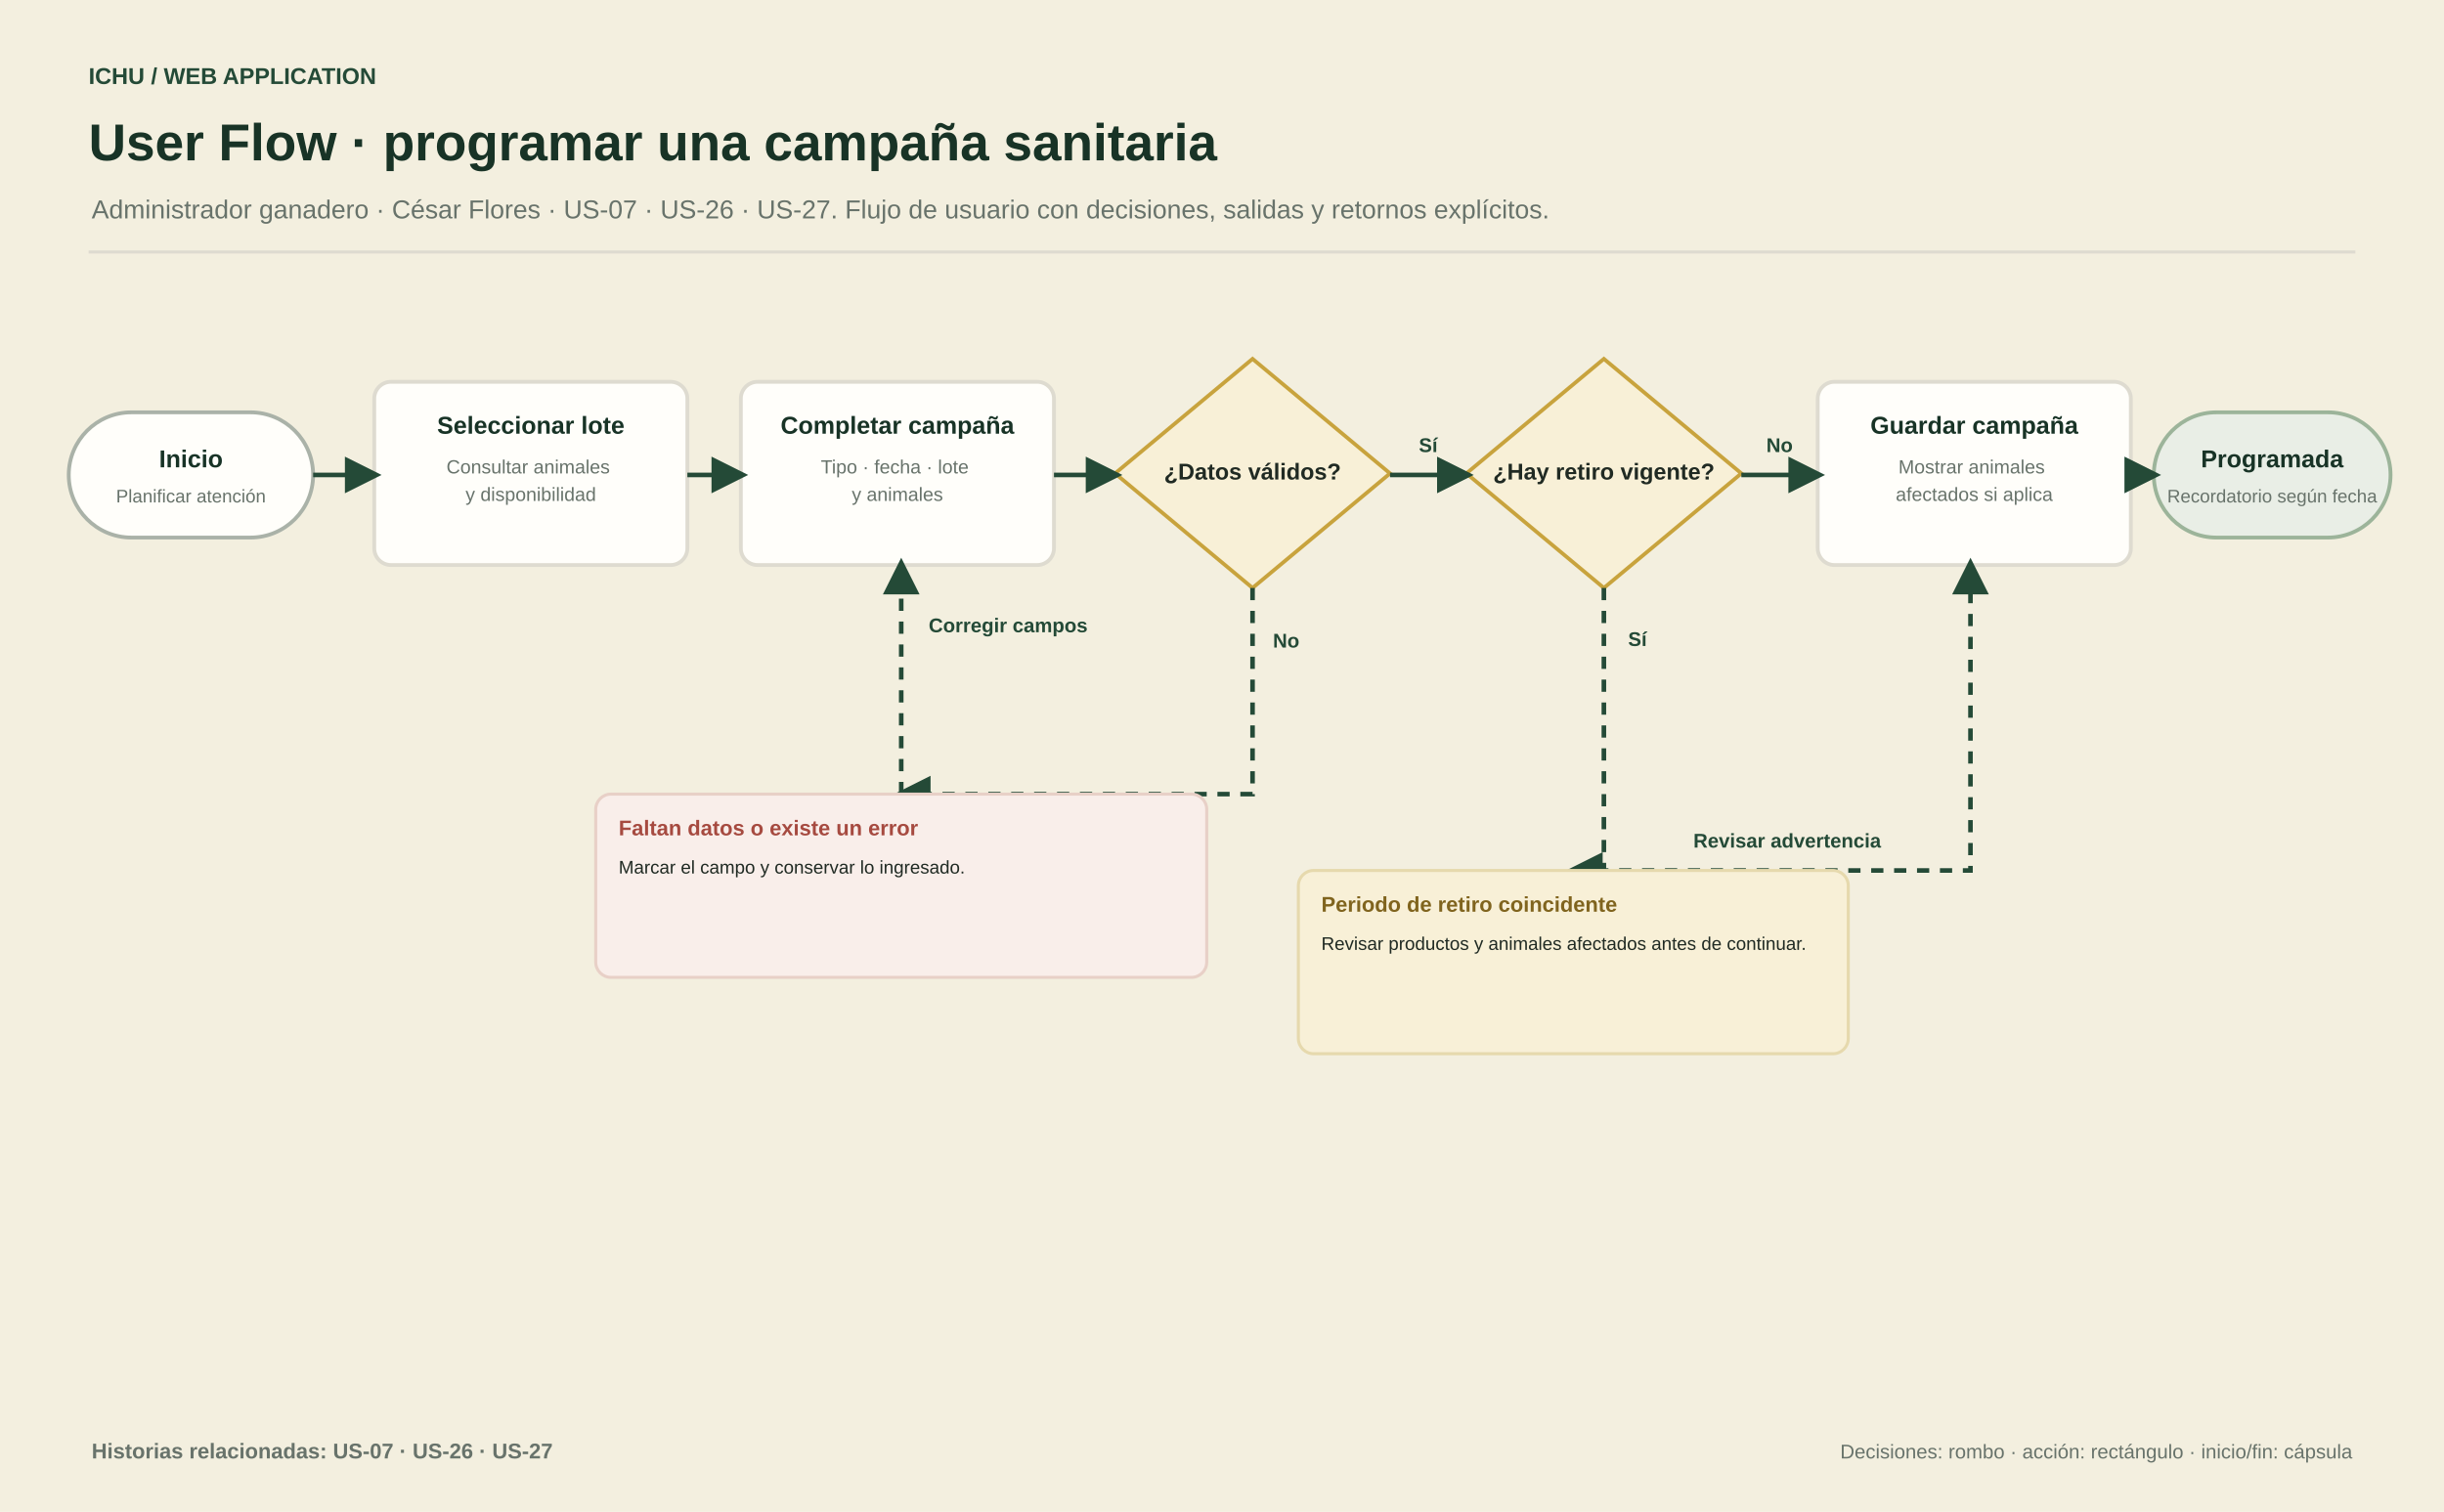
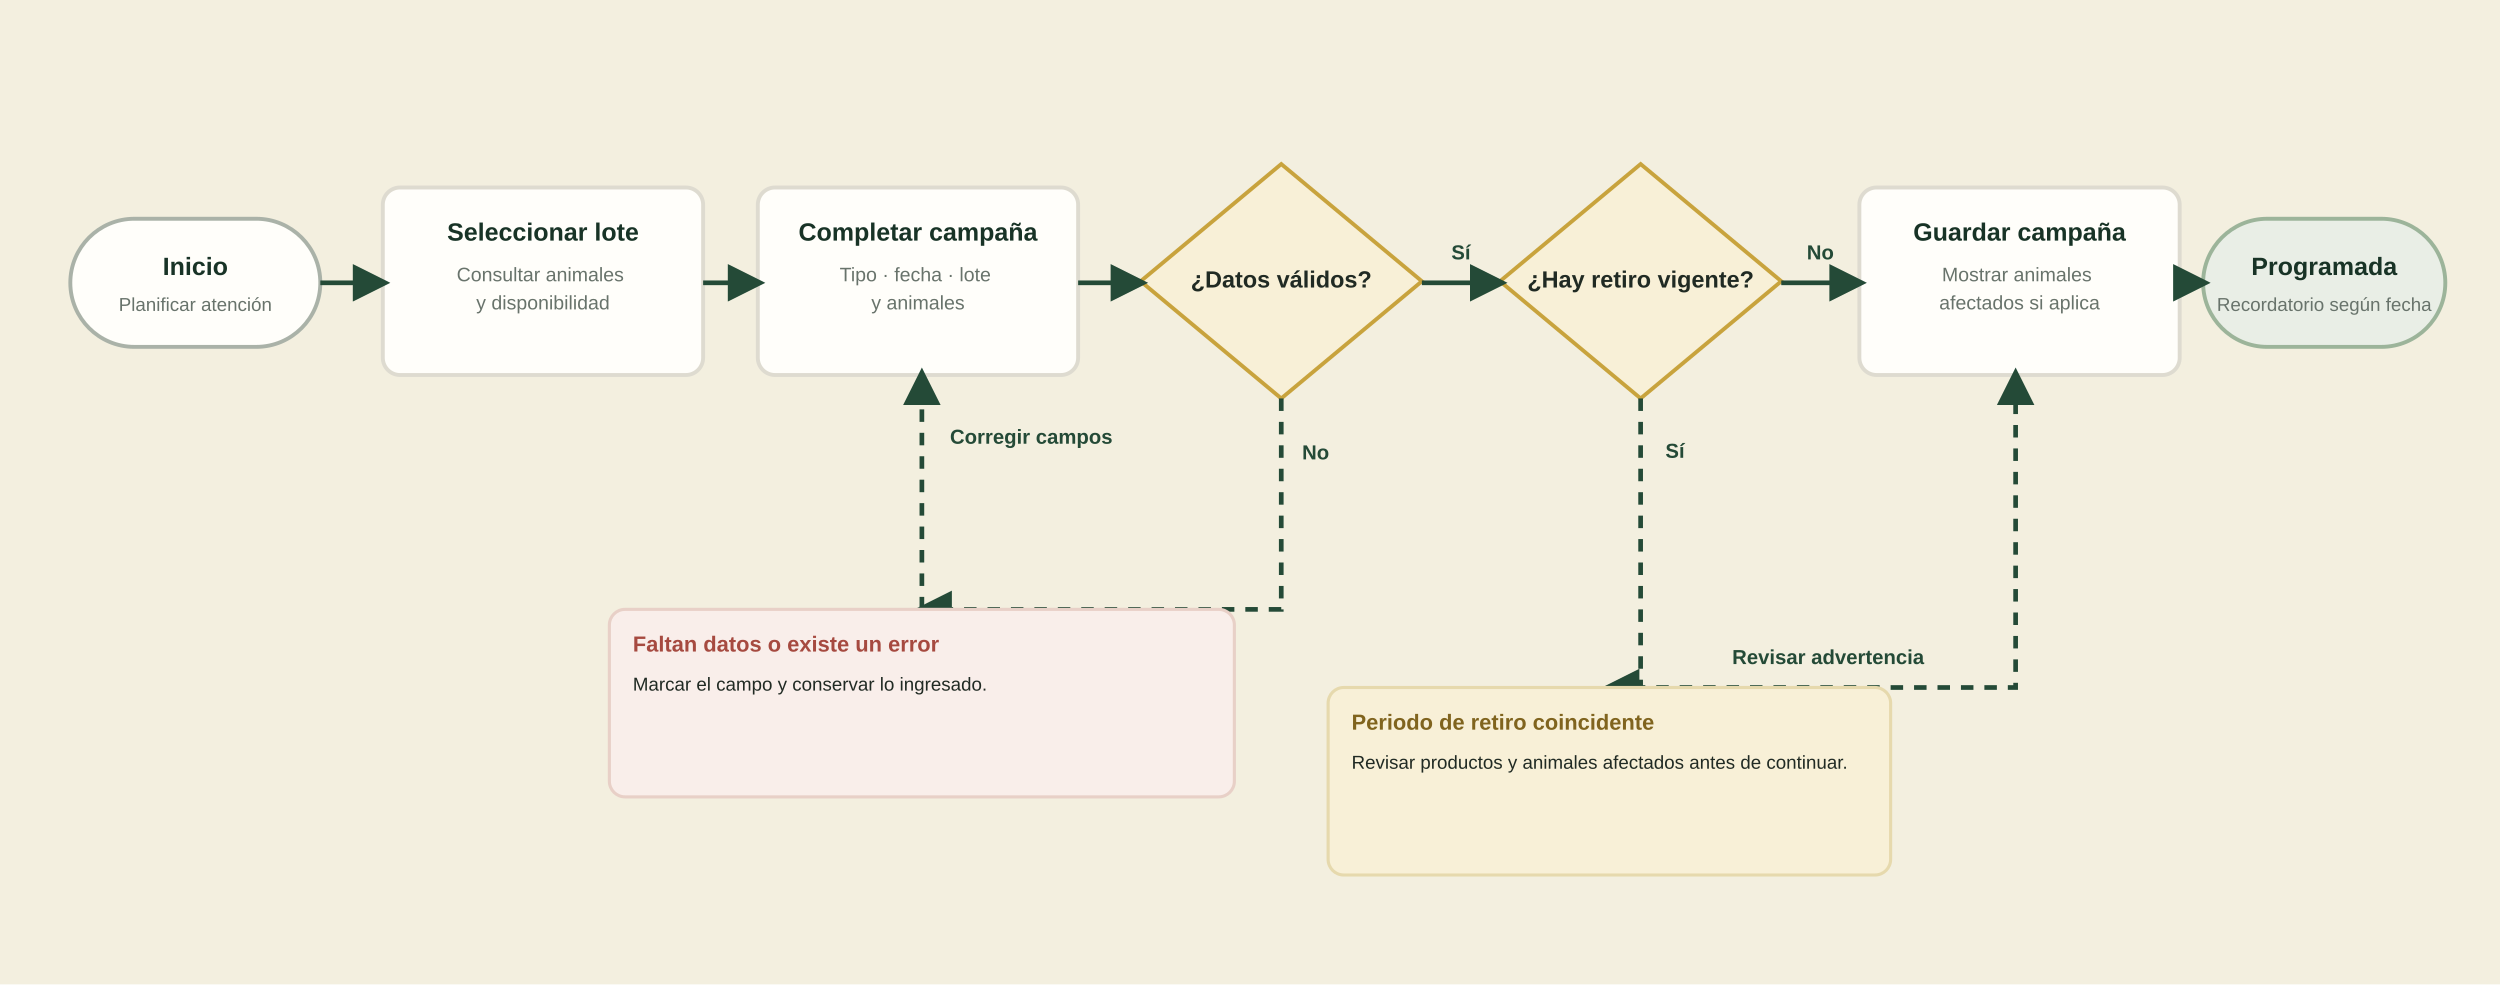
- <svg xmlns="http://www.w3.org/2000/svg" width="1600" height="990" viewBox="0 0 1600 990" role="img" aria-labelledby="title desc">
+ <svg xmlns="http://www.w3.org/2000/svg" width="1600" height="630" viewBox="0 0 1600 630" role="img" aria-labelledby="title desc">
  <defs>
    <marker id="arrow" viewBox="0 0 10 10" refX="8" refY="5" markerWidth="8" markerHeight="8" orient="auto-start-reverse">
      <path d="M 0 0 L 10 5 L 0 10 z" fill="#244a37" />
    </marker>
    <marker id="arrow-muted" viewBox="0 0 10 10" refX="8" refY="5" markerWidth="8" markerHeight="8" orient="auto-start-reverse">
      <path d="M 0 0 L 10 5 L 0 10 z" fill="#68736b" />
    </marker>
  </defs>
-   <rect width="1600" height="990" fill="#f3efdf" />
-   <text x="58" y="55" text-anchor="start" font-family="Arial, sans-serif" font-size="15" font-weight="700" fill="#244a37">ICHU  /  WEB APPLICATION</text>
-   <text x="58" y="105" text-anchor="start" font-family="Arial, sans-serif" font-size="34" font-weight="700" fill="#183326">User Flow · programar una campaña sanitaria</text>
-   <text x="60" y="143" text-anchor="start" font-family="Arial, sans-serif" font-size="17" font-weight="400" fill="#68736b">Administrador ganadero · César Flores · US-07 · US-26 · US-27. Flujo de usuario con decisiones, salidas y retornos explícitos.</text>
-   <line x1="58" y1="165" x2="1542" y2="165" stroke="#dedbd0" stroke-width="2" />
-   <rect x="45" y="270" width="160" height="82" rx="41" fill="#fffefa" stroke="#aab2a8" stroke-width="2.5" />
-   <text x="125" y="306" text-anchor="middle" font-family="Arial, sans-serif" font-size="16" font-weight="700" fill="#183326">Inicio</text>
-   <text x="125" y="329" text-anchor="middle" font-family="Arial, sans-serif" font-size="12" font-weight="400" fill="#68736b">
-     <tspan x="125" dy="0">Planificar atención</tspan>
-   </text>
-   <rect x="245" y="250" width="205" height="120" rx="11" fill="#fffefa" stroke="#dedbd0" stroke-width="2.5" />
-   <text x="347.5" y="284" text-anchor="middle" font-family="Arial, sans-serif" font-size="16" font-weight="700" fill="#183326">Seleccionar lote</text>
-   <text x="347.5" y="310" text-anchor="middle" font-family="Arial, sans-serif" font-size="12.5" font-weight="400" fill="#68736b">
-     <tspan x="347.5" dy="0">Consultar animales</tspan>
-     <tspan x="347.5" dy="18">y disponibilidad</tspan>
-   </text>
-   <rect x="485" y="250" width="205" height="120" rx="11" fill="#fffefa" stroke="#dedbd0" stroke-width="2.5" />
-   <text x="587.5" y="284" text-anchor="middle" font-family="Arial, sans-serif" font-size="16" font-weight="700" fill="#183326">Completar campaña</text>
-   <text x="587.5" y="310" text-anchor="middle" font-family="Arial, sans-serif" font-size="12.5" font-weight="400" fill="#68736b">
-     <tspan x="587.5" dy="0">Tipo · fecha · lote</tspan>
-     <tspan x="587.5" dy="18">y animales</tspan>
-   </text>
-   <polygon points="820,235 910,310 820,385 730,310" fill="#f8f0d7" stroke="#c8a33d" stroke-width="2.5" />
-   <text x="820" y="314" text-anchor="middle" font-family="Arial, sans-serif" font-size="15" font-weight="700" fill="#202a23">
-     <tspan x="820" dy="0">¿Datos válidos?</tspan>
-   </text>
-   <polygon points="1050,235 1140,310 1050,385 960,310" fill="#f8f0d7" stroke="#c8a33d" stroke-width="2.5" />
-   <text x="1050" y="314" text-anchor="middle" font-family="Arial, sans-serif" font-size="15" font-weight="700" fill="#202a23">
-     <tspan x="1050" dy="0">¿Hay retiro vigente?</tspan>
-   </text>
-   <rect x="1190" y="250" width="205" height="120" rx="11" fill="#fffefa" stroke="#dedbd0" stroke-width="2.5" />
-   <text x="1292.5" y="284" text-anchor="middle" font-family="Arial, sans-serif" font-size="16" font-weight="700" fill="#183326">Guardar campaña</text>
-   <text x="1292.5" y="310" text-anchor="middle" font-family="Arial, sans-serif" font-size="12.5" font-weight="400" fill="#68736b">
-     <tspan x="1292.5" dy="0">Mostrar animales</tspan>
-     <tspan x="1292.5" dy="18">afectados si aplica</tspan>
-   </text>
-   <rect x="1410" y="270" width="155" height="82" rx="41" fill="#e9eee6" stroke="#9cb49a" stroke-width="2.5" />
-   <text x="1487.5" y="306" text-anchor="middle" font-family="Arial, sans-serif" font-size="16" font-weight="700" fill="#183326">Programada</text>
-   <text x="1487.5" y="329" text-anchor="middle" font-family="Arial, sans-serif" font-size="12" font-weight="400" fill="#68736b">
-     <tspan x="1487.5" dy="0">Recordatorio según fecha</tspan>
-   </text>
-   <path d="M 205 311 H 245" fill="none" stroke="#244a37" stroke-width="3" marker-end="url(#arrow)" />
-   <path d="M 450 311 H 485" fill="none" stroke="#244a37" stroke-width="3" marker-end="url(#arrow)" />
-   <path d="M 690 311 H 730" fill="none" stroke="#244a37" stroke-width="3" marker-end="url(#arrow)" />
-   <path d="M 910 311 H 960" fill="none" stroke="#244a37" stroke-width="3" marker-end="url(#arrow)" />
-   <text x="935" y="296" text-anchor="middle" font-family="Arial, sans-serif" font-size="13" font-weight="700" fill="#244a37">Sí</text>
-   <path d="M 1140 311 H 1190" fill="none" stroke="#244a37" stroke-width="3" marker-end="url(#arrow)" />
-   <text x="1165" y="296" text-anchor="middle" font-family="Arial, sans-serif" font-size="13" font-weight="700" fill="#244a37">No</text>
-   <path d="M 1395 311 H 1410" fill="none" stroke="#244a37" stroke-width="3" marker-end="url(#arrow)" />
-   <path d="M 820 385 V 520 H 590" fill="none" stroke="#244a37" stroke-width="3" stroke-dasharray="8 7" marker-end="url(#arrow)" />
-   <text x="842" y="424" text-anchor="middle" font-family="Arial, sans-serif" font-size="13" font-weight="700" fill="#244a37">No</text>
-   <path d="M 1050 385 V 570 H 1030" fill="none" stroke="#244a37" stroke-width="3" stroke-dasharray="8 7" marker-end="url(#arrow)" />
-   <text x="1072" y="423" text-anchor="middle" font-family="Arial, sans-serif" font-size="13" font-weight="700" fill="#244a37">Sí</text>
-   <path d="M 1030 570 H 1290 V 370" fill="none" stroke="#244a37" stroke-width="3" stroke-dasharray="8 7" marker-end="url(#arrow)" />
-   <text x="1170" y="555" text-anchor="middle" font-family="Arial, sans-serif" font-size="13" font-weight="700" fill="#244a37">Revisar advertencia</text>
-   <path d="M 590 520 V 420 H 590 V 370" fill="none" stroke="#244a37" stroke-width="3" stroke-dasharray="8 7" marker-end="url(#arrow)" />
-   <text x="660" y="414" text-anchor="middle" font-family="Arial, sans-serif" font-size="13" font-weight="700" fill="#244a37">Corregir campos</text>
-   <rect x="390" y="520" width="400" height="120" rx="10" fill="#f9eeea" stroke="#e8d0c7" stroke-width="2" />
-   <text x="405" y="547" text-anchor="start" font-family="Arial, sans-serif" font-size="14" font-weight="700" fill="#a64a40">Faltan datos o existe un error</text>
-   <text x="405" y="572" text-anchor="start" font-family="Arial, sans-serif" font-size="12" font-weight="400" fill="#202a23">
-     <tspan x="405" dy="0">Marcar el campo y conservar lo ingresado.</tspan>
-   </text>
-   <rect x="850" y="570" width="360" height="120" rx="10" fill="#f8f0d7" stroke="#e6d9ad" stroke-width="2" />
-   <text x="865" y="597" text-anchor="start" font-family="Arial, sans-serif" font-size="14" font-weight="700" fill="#80641e">Periodo de retiro coincidente</text>
-   <text x="865" y="622" text-anchor="start" font-family="Arial, sans-serif" font-size="12" font-weight="400" fill="#202a23">
-     <tspan x="865" dy="0">Revisar productos y animales afectados antes de continuar.</tspan>
-   </text>
-   <text x="60" y="955" text-anchor="start" font-family="Arial, sans-serif" font-size="14" font-weight="600" fill="#68736b">Historias relacionadas: US-07 · US-26 · US-27</text>
-   <text x="1540" y="955" text-anchor="end" font-family="Arial, sans-serif" font-size="13" font-weight="400" fill="#68736b">Decisiones: rombo · acción: rectángulo · inicio/fin: cápsula</text>
+   <rect width="1600" height="630" fill="#f3efdf" />
+   <g transform="translate(0 -130)">
+     <rect x="45" y="270" width="160" height="82" rx="41" fill="#fffefa" stroke="#aab2a8" stroke-width="2.5" />
+     <text x="125" y="306" text-anchor="middle" font-family="Arial, sans-serif" font-size="16" font-weight="700" fill="#183326">Inicio</text>
+     <text x="125" y="329" text-anchor="middle" font-family="Arial, sans-serif" font-size="12" font-weight="400" fill="#68736b">
+       <tspan x="125" dy="0">Planificar atención</tspan>
+     </text>
+     <rect x="245" y="250" width="205" height="120" rx="11" fill="#fffefa" stroke="#dedbd0" stroke-width="2.5" />
+     <text x="347.5" y="284" text-anchor="middle" font-family="Arial, sans-serif" font-size="16" font-weight="700" fill="#183326">Seleccionar lote</text>
+     <text x="347.5" y="310" text-anchor="middle" font-family="Arial, sans-serif" font-size="12.5" font-weight="400" fill="#68736b">
+       <tspan x="347.5" dy="0">Consultar animales</tspan>
+       <tspan x="347.5" dy="18">y disponibilidad</tspan>
+     </text>
+     <rect x="485" y="250" width="205" height="120" rx="11" fill="#fffefa" stroke="#dedbd0" stroke-width="2.5" />
+     <text x="587.5" y="284" text-anchor="middle" font-family="Arial, sans-serif" font-size="16" font-weight="700" fill="#183326">Completar campaña</text>
+     <text x="587.5" y="310" text-anchor="middle" font-family="Arial, sans-serif" font-size="12.5" font-weight="400" fill="#68736b">
+       <tspan x="587.5" dy="0">Tipo · fecha · lote</tspan>
+       <tspan x="587.5" dy="18">y animales</tspan>
+     </text>
+     <polygon points="820,235 910,310 820,385 730,310" fill="#f8f0d7" stroke="#c8a33d" stroke-width="2.5" />
+     <text x="820" y="314" text-anchor="middle" font-family="Arial, sans-serif" font-size="15" font-weight="700" fill="#202a23">
+       <tspan x="820" dy="0">¿Datos válidos?</tspan>
+     </text>
+     <polygon points="1050,235 1140,310 1050,385 960,310" fill="#f8f0d7" stroke="#c8a33d" stroke-width="2.5" />
+     <text x="1050" y="314" text-anchor="middle" font-family="Arial, sans-serif" font-size="15" font-weight="700" fill="#202a23">
+       <tspan x="1050" dy="0">¿Hay retiro vigente?</tspan>
+     </text>
+     <rect x="1190" y="250" width="205" height="120" rx="11" fill="#fffefa" stroke="#dedbd0" stroke-width="2.5" />
+     <text x="1292.5" y="284" text-anchor="middle" font-family="Arial, sans-serif" font-size="16" font-weight="700" fill="#183326">Guardar campaña</text>
+     <text x="1292.5" y="310" text-anchor="middle" font-family="Arial, sans-serif" font-size="12.5" font-weight="400" fill="#68736b">
+       <tspan x="1292.5" dy="0">Mostrar animales</tspan>
+       <tspan x="1292.5" dy="18">afectados si aplica</tspan>
+     </text>
+     <rect x="1410" y="270" width="155" height="82" rx="41" fill="#e9eee6" stroke="#9cb49a" stroke-width="2.5" />
+     <text x="1487.5" y="306" text-anchor="middle" font-family="Arial, sans-serif" font-size="16" font-weight="700" fill="#183326">Programada</text>
+     <text x="1487.5" y="329" text-anchor="middle" font-family="Arial, sans-serif" font-size="12" font-weight="400" fill="#68736b">
+       <tspan x="1487.5" dy="0">Recordatorio según fecha</tspan>
+     </text>
+     <path d="M 205 311 H 245" fill="none" stroke="#244a37" stroke-width="3" marker-end="url(#arrow)" />
+     <path d="M 450 311 H 485" fill="none" stroke="#244a37" stroke-width="3" marker-end="url(#arrow)" />
+     <path d="M 690 311 H 730" fill="none" stroke="#244a37" stroke-width="3" marker-end="url(#arrow)" />
+     <path d="M 910 311 H 960" fill="none" stroke="#244a37" stroke-width="3" marker-end="url(#arrow)" />
+     <text x="935" y="296" text-anchor="middle" font-family="Arial, sans-serif" font-size="13" font-weight="700" fill="#244a37">Sí</text>
+     <path d="M 1140 311 H 1190" fill="none" stroke="#244a37" stroke-width="3" marker-end="url(#arrow)" />
+     <text x="1165" y="296" text-anchor="middle" font-family="Arial, sans-serif" font-size="13" font-weight="700" fill="#244a37">No</text>
+     <path d="M 1395 311 H 1410" fill="none" stroke="#244a37" stroke-width="3" marker-end="url(#arrow)" />
+     <path d="M 820 385 V 520 H 590" fill="none" stroke="#244a37" stroke-width="3" stroke-dasharray="8 7" marker-end="url(#arrow)" />
+     <text x="842" y="424" text-anchor="middle" font-family="Arial, sans-serif" font-size="13" font-weight="700" fill="#244a37">No</text>
+     <path d="M 1050 385 V 570 H 1030" fill="none" stroke="#244a37" stroke-width="3" stroke-dasharray="8 7" marker-end="url(#arrow)" />
+     <text x="1072" y="423" text-anchor="middle" font-family="Arial, sans-serif" font-size="13" font-weight="700" fill="#244a37">Sí</text>
+     <path d="M 1030 570 H 1290 V 370" fill="none" stroke="#244a37" stroke-width="3" stroke-dasharray="8 7" marker-end="url(#arrow)" />
+     <text x="1170" y="555" text-anchor="middle" font-family="Arial, sans-serif" font-size="13" font-weight="700" fill="#244a37">Revisar advertencia</text>
+     <path d="M 590 520 V 420 H 590 V 370" fill="none" stroke="#244a37" stroke-width="3" stroke-dasharray="8 7" marker-end="url(#arrow)" />
+     <text x="660" y="414" text-anchor="middle" font-family="Arial, sans-serif" font-size="13" font-weight="700" fill="#244a37">Corregir campos</text>
+     <rect x="390" y="520" width="400" height="120" rx="10" fill="#f9eeea" stroke="#e8d0c7" stroke-width="2" />
+     <text x="405" y="547" text-anchor="start" font-family="Arial, sans-serif" font-size="14" font-weight="700" fill="#a64a40">Faltan datos o existe un error</text>
+     <text x="405" y="572" text-anchor="start" font-family="Arial, sans-serif" font-size="12" font-weight="400" fill="#202a23">
+       <tspan x="405" dy="0">Marcar el campo y conservar lo ingresado.</tspan>
+     </text>
+     <rect x="850" y="570" width="360" height="120" rx="10" fill="#f8f0d7" stroke="#e6d9ad" stroke-width="2" />
+     <text x="865" y="597" text-anchor="start" font-family="Arial, sans-serif" font-size="14" font-weight="700" fill="#80641e">Periodo de retiro coincidente</text>
+     <text x="865" y="622" text-anchor="start" font-family="Arial, sans-serif" font-size="12" font-weight="400" fill="#202a23">
+       <tspan x="865" dy="0">Revisar productos y animales afectados antes de continuar.</tspan>
+     </text>
+   </g>
</svg>
